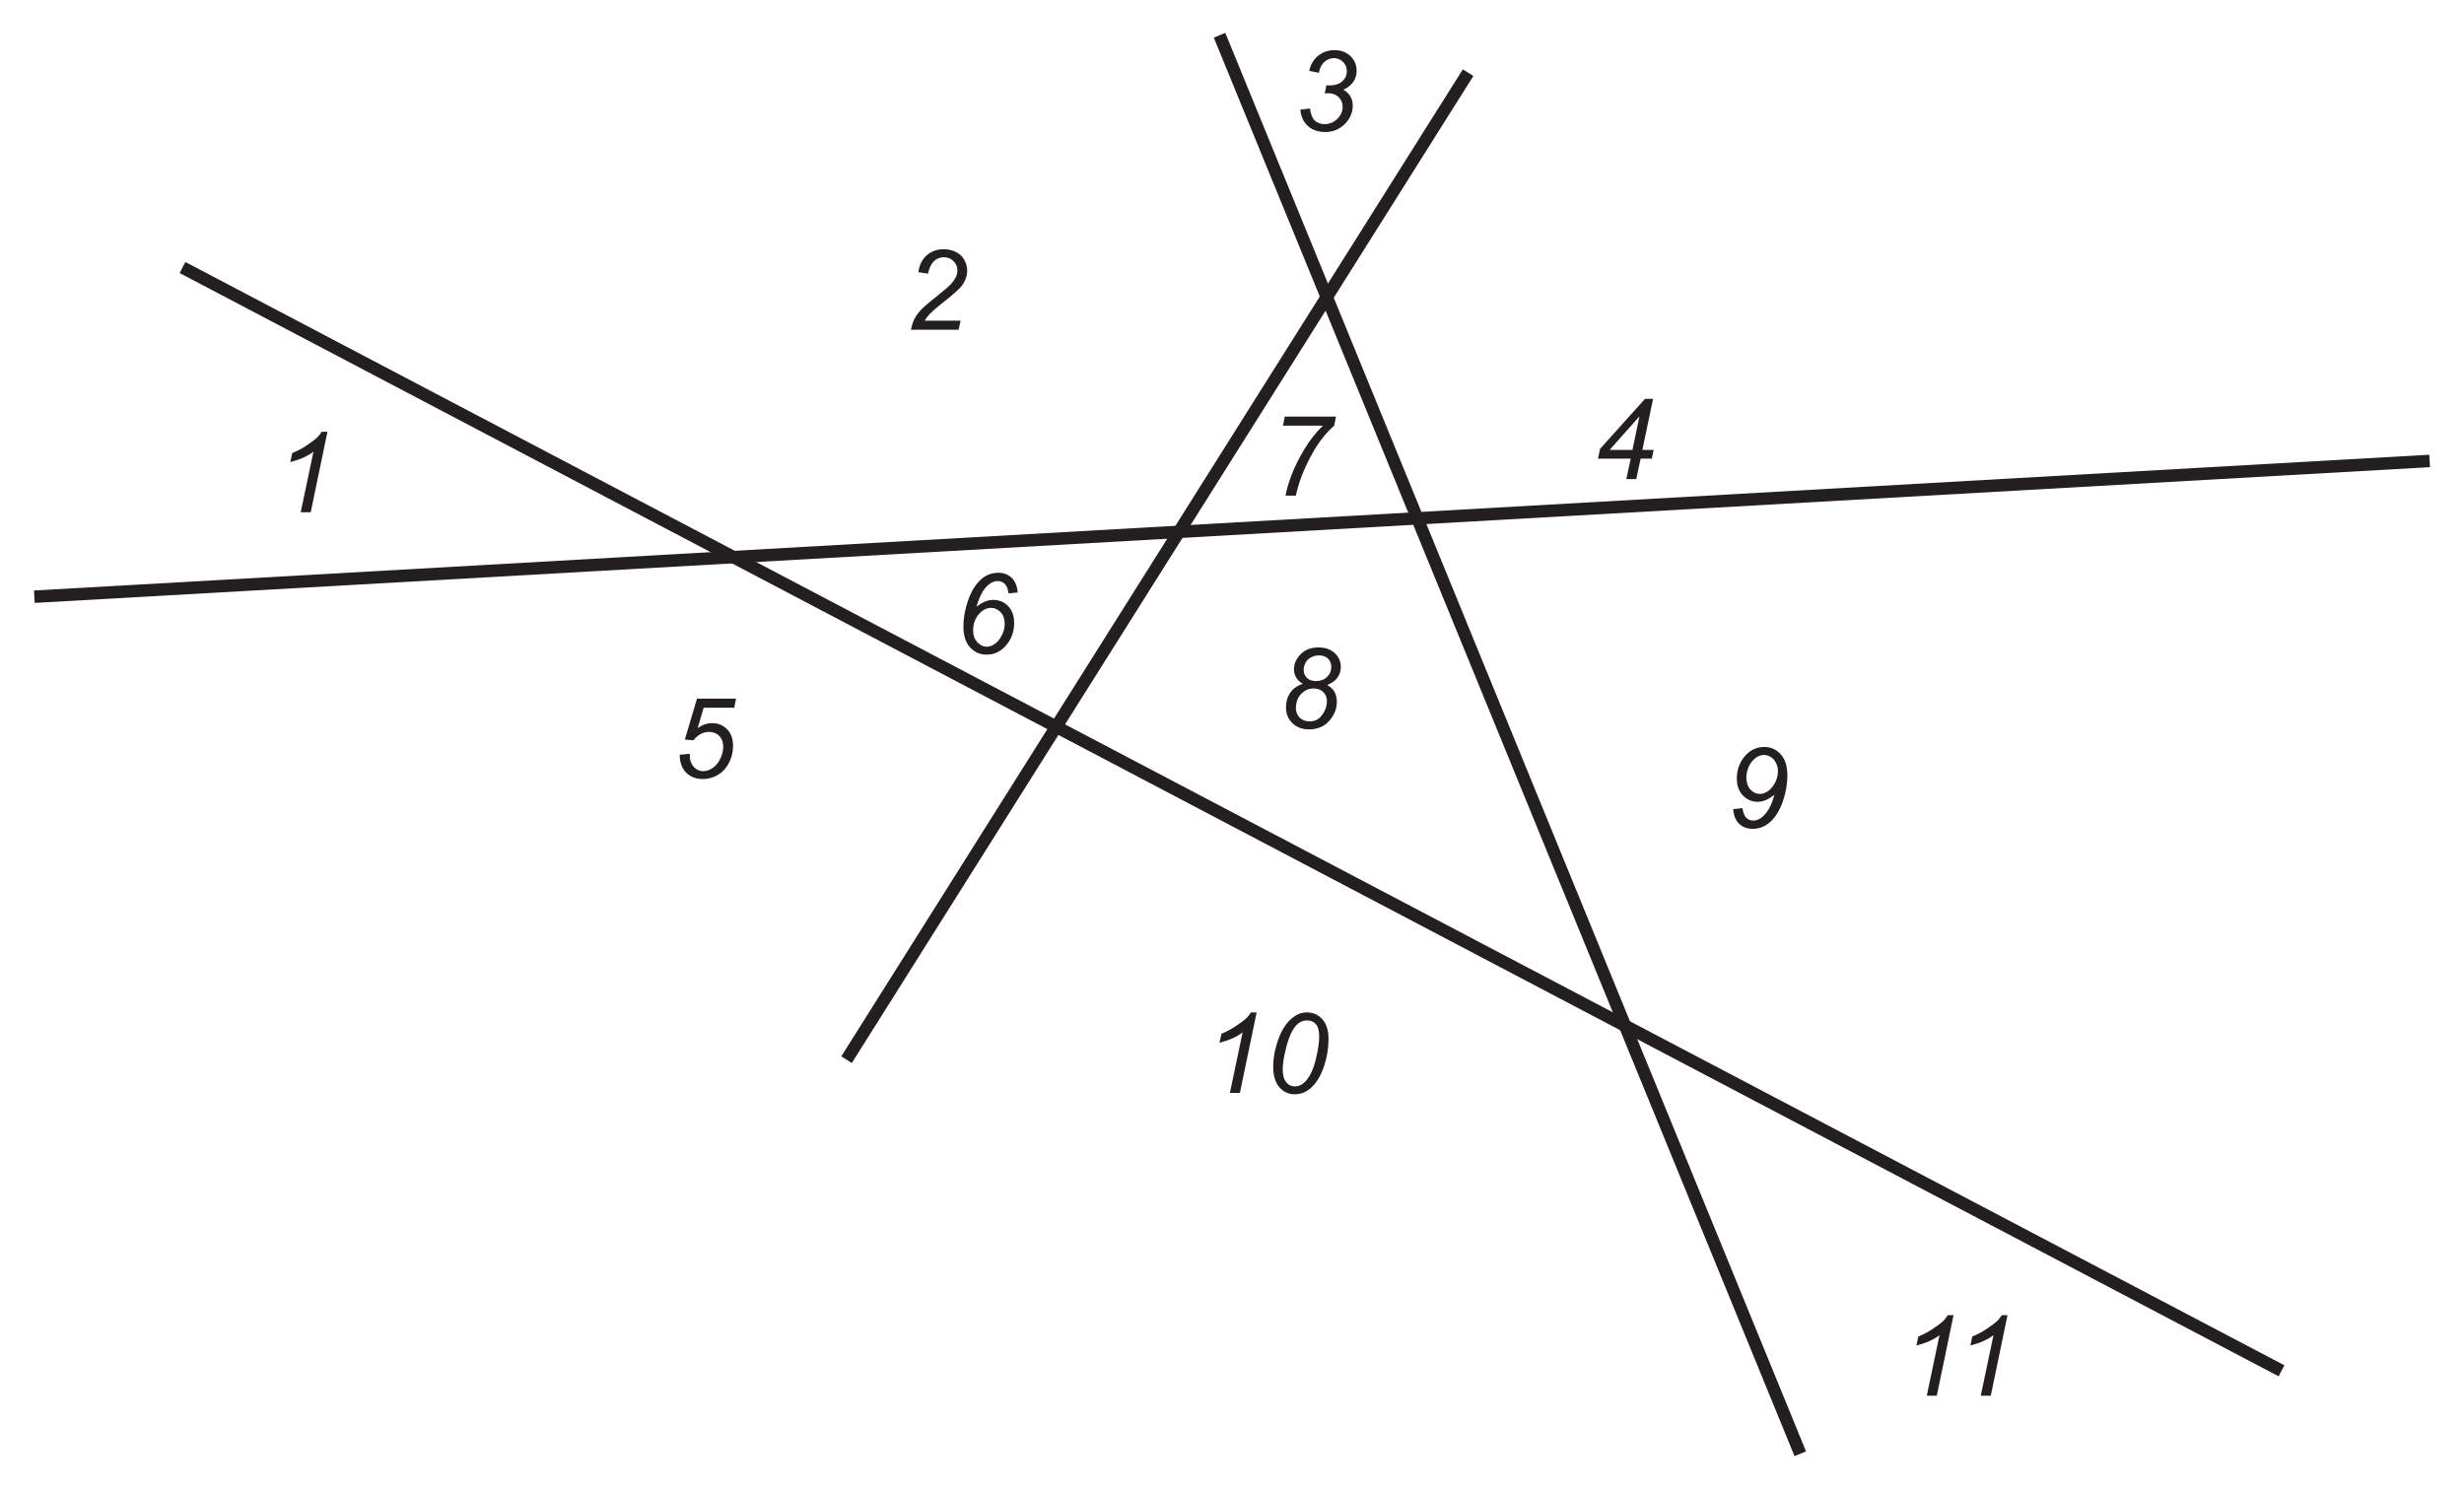
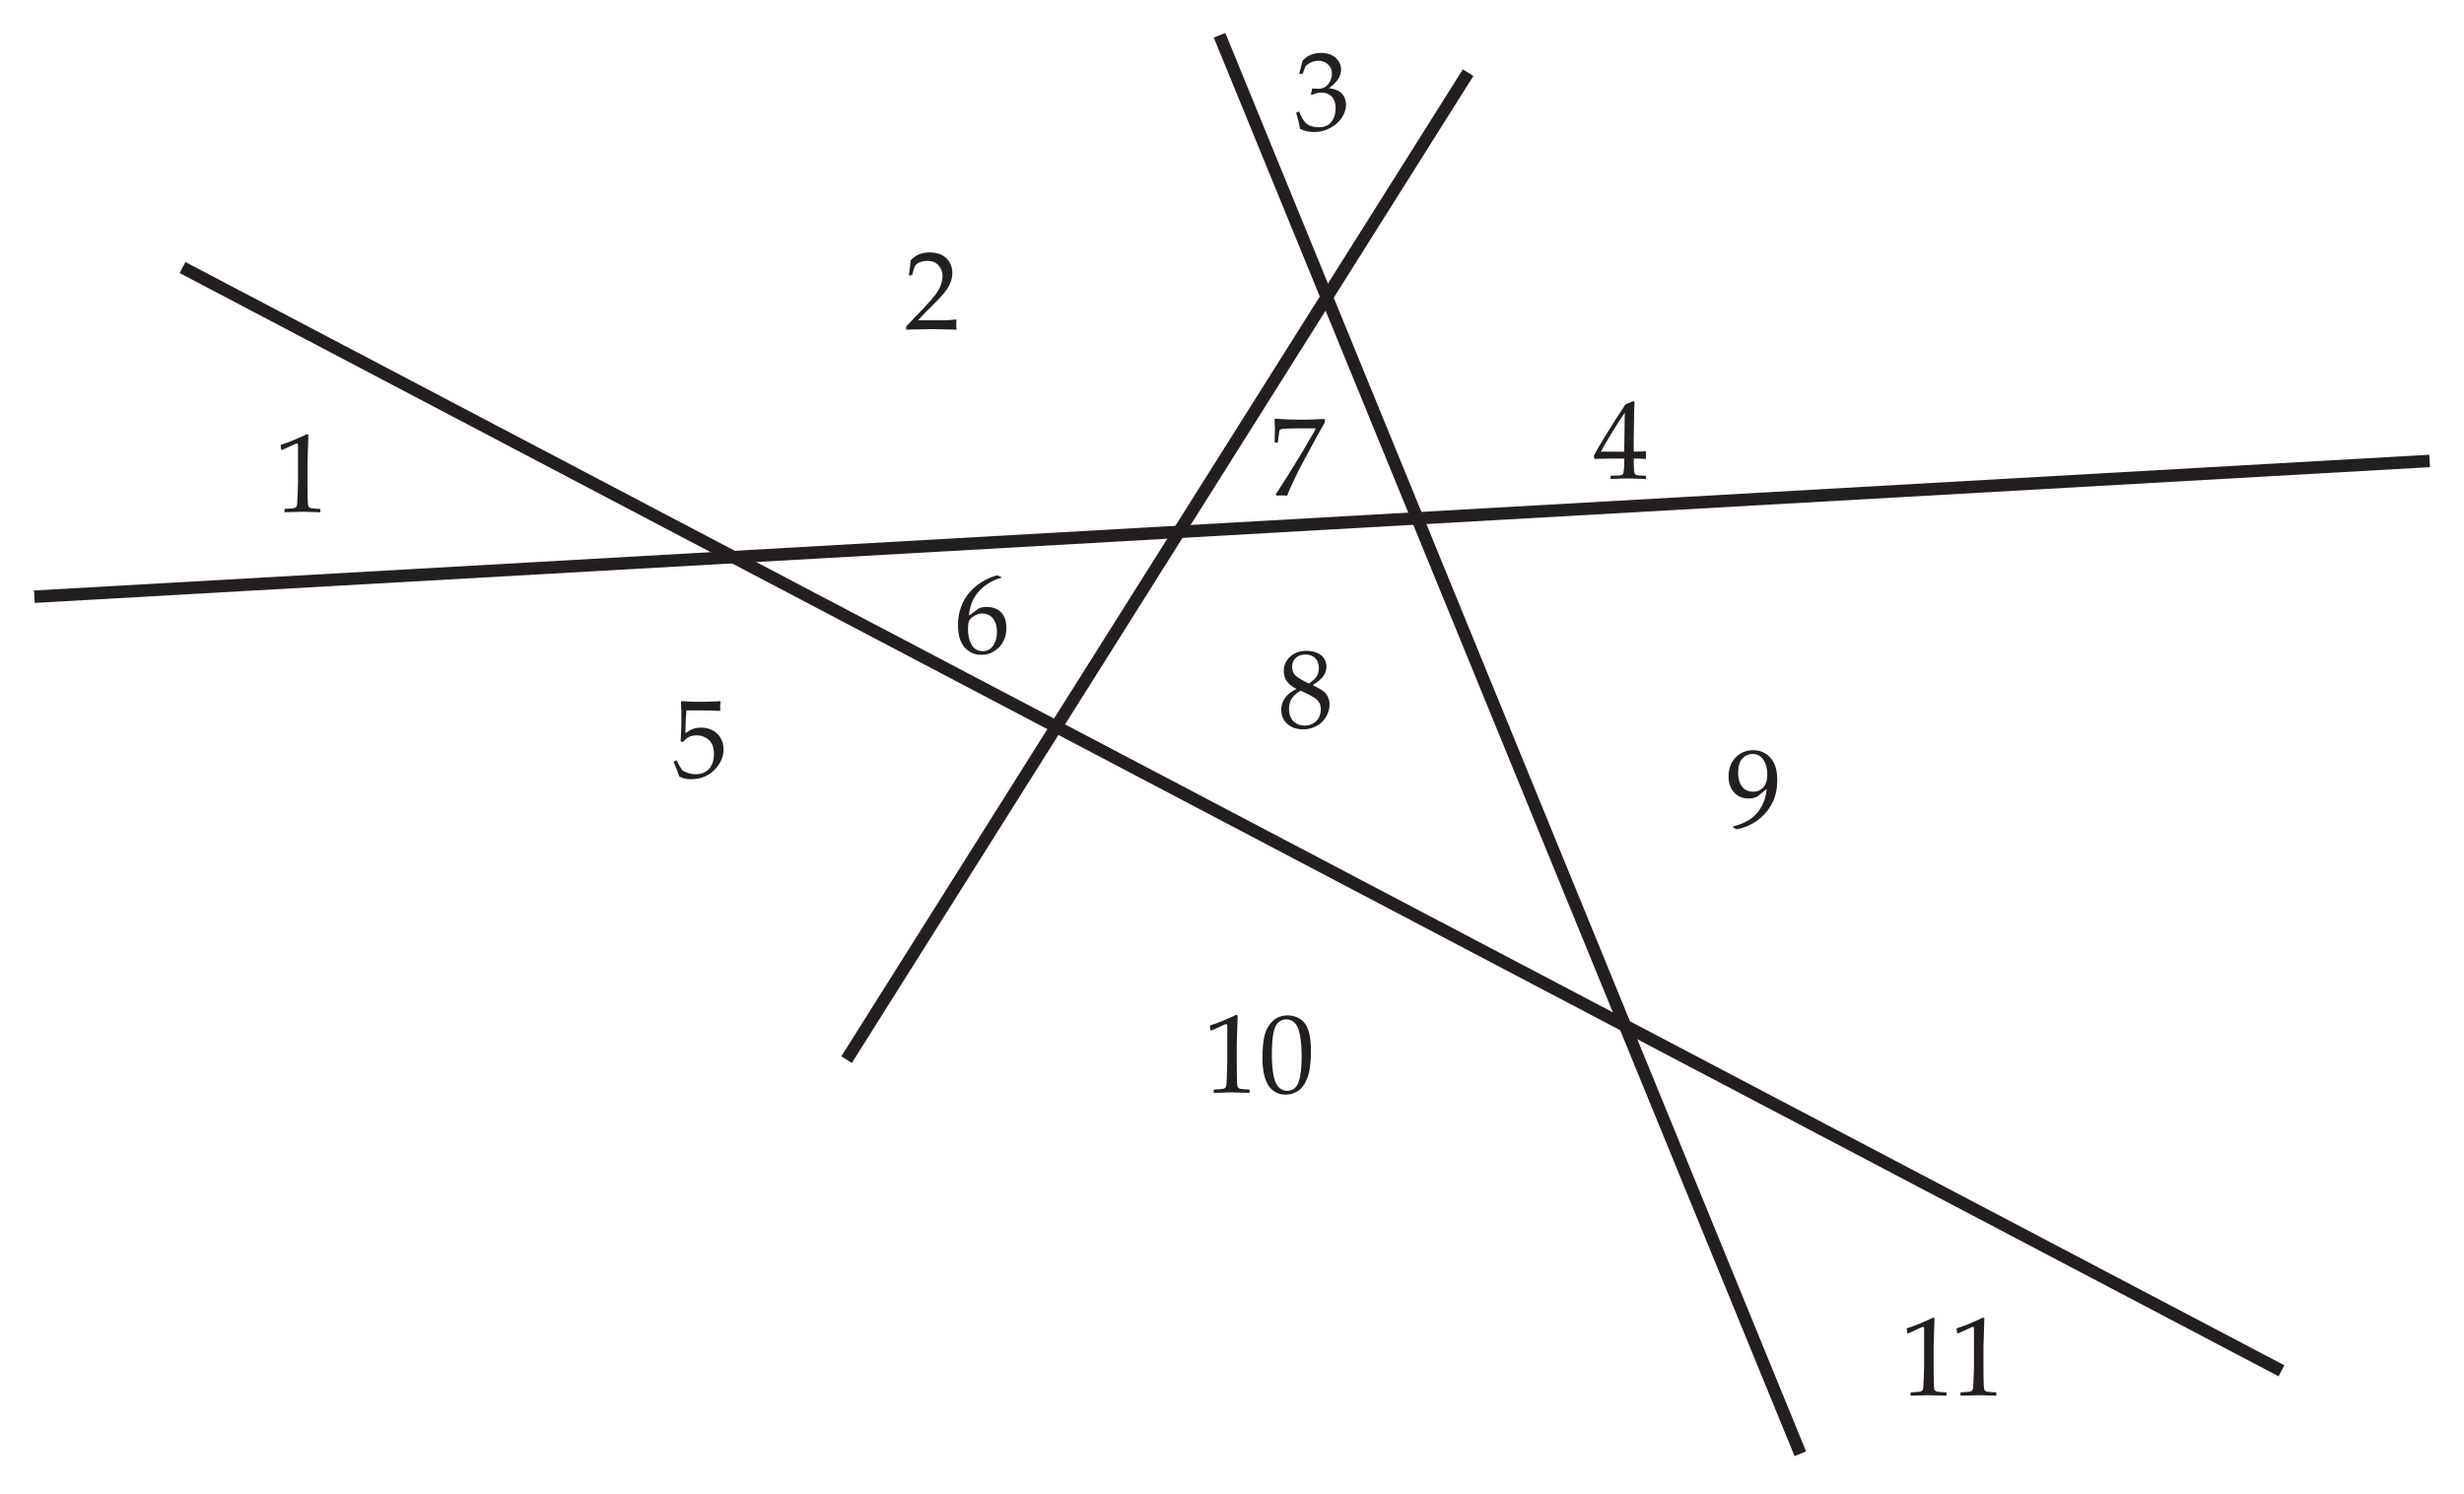
<svg xmlns="http://www.w3.org/2000/svg" xmlns:xlink="http://www.w3.org/1999/xlink" width="396pt" height="240pt" viewBox="0 0 396 240" version="1.1">
  <defs>
    <g>
      <symbol overflow="visible" id="glyph0-0">
        <path style="stroke:none;" d="M 2.25 0 L 2.25 -11.25 L 11.25 -11.25 L 11.25 0 Z M 2.531 -0.281 L 10.969 -0.281 L 10.969 -10.969 L 2.531 -10.969 Z M 2.531 -0.281 " />
      </symbol>
      <symbol overflow="visible" id="glyph0-1">
-         <path style="stroke:none;" d="M 4.328 0 L 6.375 -9.734 C 5.488 -9.035 4.25 -8.477 2.656 -8.062 L 2.969 -9.516 C 3.758 -9.828 4.535 -10.238 5.297 -10.75 C 6.066 -11.258 6.648 -11.703 7.047 -12.078 C 7.273 -12.316 7.492 -12.602 7.703 -12.938 L 8.625 -12.938 L 5.938 0 Z M 4.328 0 " />
+         <path style="stroke:none;" d="M 1.344 -10.016 L 1.188 -10.062 L 1.094 -10.781 L 1.188 -10.859 C 1.812 -11.047 2.492 -11.297 3.234 -11.609 C 4.328 -12.078 5.023 -12.391 5.328 -12.547 L 5.562 -12.453 C 5.469 -9.766 5.422 -8.223 5.422 -7.828 L 5.422 -4.578 C 5.422 -3.273 5.438 -2.289 5.469 -1.625 C 5.488 -1.227 5.535 -0.977 5.609 -0.875 C 5.691 -0.77 5.812 -0.695 5.969 -0.656 C 6.125 -0.613 6.629 -0.57 7.484 -0.531 L 7.484 0 C 6.004 -0.051 5.078 -0.078 4.703 -0.078 C 4.422 -0.078 3.426 -0.051 1.719 0 L 1.719 -0.531 C 2.613 -0.582 3.129 -0.625 3.266 -0.656 C 3.398 -0.695 3.5 -0.75 3.562 -0.812 C 3.633 -0.875 3.688 -0.961 3.719 -1.078 C 3.758 -1.266 3.797 -1.789 3.828 -2.656 C 3.867 -3.52 3.891 -4.172 3.891 -4.609 L 3.891 -8.078 C 3.891 -9.492 3.891 -10.379 3.891 -10.734 C 3.891 -10.891 3.867 -10.988 3.828 -11.031 C 3.797 -11.051 3.766 -11.062 3.734 -11.062 C 3.672 -11.062 3.535 -11.016 3.328 -10.922 C 2.328 -10.473 1.664 -10.172 1.344 -10.016 Z M 1.344 -10.016 " />
      </symbol>
      <symbol overflow="visible" id="glyph0-2">
-         <path style="stroke:none;" d="M 1.062 0 C 1.219 -0.77 1.441 -1.41 1.734 -1.922 C 2.023 -2.441 2.41 -2.938 2.891 -3.406 C 3.367 -3.875 4.297 -4.656 5.672 -5.75 C 6.504 -6.406 7.07 -6.895 7.375 -7.219 C 7.812 -7.676 8.129 -8.125 8.328 -8.562 C 8.461 -8.863 8.531 -9.188 8.531 -9.531 C 8.531 -10.125 8.32 -10.625 7.906 -11.031 C 7.488 -11.445 6.973 -11.656 6.359 -11.656 C 5.754 -11.656 5.227 -11.445 4.781 -11.031 C 4.332 -10.613 4.008 -9.941 3.812 -9.016 L 2.266 -9.25 C 2.41 -10.383 2.848 -11.281 3.578 -11.938 C 4.316 -12.602 5.238 -12.938 6.344 -12.938 C 7.07 -12.938 7.734 -12.785 8.328 -12.484 C 8.922 -12.18 9.363 -11.754 9.656 -11.203 C 9.957 -10.648 10.109 -10.082 10.109 -9.5 C 10.109 -8.633 9.805 -7.805 9.203 -7.016 C 8.828 -6.523 7.723 -5.555 5.891 -4.109 C 5.109 -3.492 4.523 -2.984 4.141 -2.578 C 3.754 -2.18 3.469 -1.805 3.281 -1.453 L 9.047 -1.453 L 8.734 0 Z M 1.062 0 " />
+         <path style="stroke:none;" d="M 0.297 0 L 0.297 -0.5 C 0.484 -0.719 0.812 -1.07 1.281 -1.562 L 3.25 -3.609 C 3.395 -3.766 3.766 -4.176 4.359 -4.844 C 4.805 -5.352 5.156 -5.816 5.406 -6.234 C 5.656 -6.648 5.836 -7.055 5.953 -7.453 C 6.078 -7.848 6.141 -8.227 6.141 -8.594 C 6.141 -9.195 5.969 -9.723 5.625 -10.172 C 5.188 -10.766 4.547 -11.062 3.703 -11.062 C 3.234 -11.062 2.82 -10.984 2.469 -10.828 C 2.125 -10.672 1.891 -10.5 1.766 -10.312 C 1.648 -10.133 1.473 -9.609 1.234 -8.734 L 0.719 -8.734 C 0.852 -9.523 0.953 -10.332 1.016 -11.156 C 1.379 -11.508 1.688 -11.758 1.938 -11.906 C 2.188 -12.062 2.492 -12.188 2.859 -12.281 C 3.223 -12.375 3.617 -12.422 4.047 -12.422 C 4.805 -12.422 5.453 -12.289 5.984 -12.031 C 6.516 -11.77 6.938 -11.379 7.25 -10.859 C 7.562 -10.348 7.719 -9.766 7.719 -9.109 C 7.719 -8.41 7.535 -7.719 7.172 -7.031 C 6.816 -6.352 6.07 -5.445 4.938 -4.312 L 3.438 -2.828 C 2.895 -2.273 2.484 -1.836 2.203 -1.516 L 6.062 -1.516 C 6.832 -1.516 7.586 -1.555 8.328 -1.641 L 8.391 -1.562 C 8.359 -1.344 8.344 -1.082 8.344 -0.781 C 8.344 -0.508 8.359 -0.281 8.391 -0.094 L 8.328 0 C 7.91 -0.02 7.438 -0.035 6.906 -0.047 C 5.707 -0.078 4.91 -0.094 4.516 -0.094 C 4.004 -0.094 3.145 -0.078 1.938 -0.047 C 1.27 -0.035 0.723 -0.02 0.297 0 Z M 0.297 0 " />
      </symbol>
      <symbol overflow="visible" id="glyph0-3">
-         <path style="stroke:none;" d="M 0.984 -3.375 L 2.531 -3.562 C 2.645 -2.664 2.898 -2.02 3.297 -1.625 C 3.703 -1.238 4.234 -1.047 4.891 -1.047 C 5.672 -1.047 6.348 -1.328 6.922 -1.891 C 7.492 -2.453 7.781 -3.098 7.781 -3.828 C 7.781 -4.453 7.566 -4.973 7.141 -5.391 C 6.711 -5.805 6.141 -6.016 5.422 -6.016 C 5.336 -6.016 5.164 -6.004 4.906 -5.984 L 5.172 -7.297 C 5.328 -7.273 5.473 -7.266 5.609 -7.266 C 6.523 -7.266 7.227 -7.484 7.719 -7.922 C 8.207 -8.367 8.453 -8.914 8.453 -9.562 C 8.453 -10.156 8.25 -10.648 7.844 -11.047 C 7.445 -11.453 6.957 -11.656 6.375 -11.656 C 5.801 -11.656 5.285 -11.445 4.828 -11.031 C 4.379 -10.625 4.094 -10.047 3.969 -9.297 L 2.406 -9.609 C 2.656 -10.672 3.145 -11.488 3.875 -12.062 C 4.613 -12.645 5.484 -12.938 6.484 -12.938 C 7.535 -12.938 8.391 -12.613 9.047 -11.969 C 9.703 -11.332 10.031 -10.551 10.031 -9.625 C 10.031 -8.945 9.852 -8.352 9.5 -7.844 C 9.145 -7.332 8.613 -6.91 7.906 -6.578 C 8.406 -6.285 8.781 -5.926 9.031 -5.5 C 9.281 -5.082 9.406 -4.598 9.406 -4.047 C 9.406 -2.898 8.973 -1.898 8.109 -1.047 C 7.242 -0.203 6.211 0.219 5.016 0.219 C 3.848 0.219 2.906 -0.102 2.188 -0.75 C 1.469 -1.406 1.066 -2.281 0.984 -3.375 Z M 0.984 -3.375 " />
+         <path style="stroke:none;" d="M 0.922 -0.266 C 0.836 -0.766 0.758 -1.148 0.688 -1.422 C 0.656 -1.586 0.523 -2.07 0.297 -2.875 L 0.781 -3.062 C 1.156 -2.07 1.578 -1.398 2.047 -1.047 C 2.523 -0.703 3.148 -0.531 3.922 -0.531 C 4.484 -0.531 4.957 -0.641 5.344 -0.859 C 5.727 -1.086 6.039 -1.441 6.281 -1.922 C 6.52 -2.41 6.641 -2.961 6.641 -3.578 C 6.641 -4.391 6.43 -5.016 6.016 -5.453 C 5.598 -5.891 5.035 -6.109 4.328 -6.109 C 4.098 -6.109 3.879 -6.082 3.672 -6.031 C 3.473 -5.988 3.176 -5.883 2.781 -5.719 L 2.672 -5.812 L 2.859 -6.766 C 3.328 -6.734 3.645 -6.719 3.812 -6.719 C 4.52 -6.719 5.066 -6.969 5.453 -7.469 C 5.848 -7.977 6.047 -8.547 6.047 -9.172 C 6.047 -9.742 5.836 -10.227 5.422 -10.625 C 5.016 -11.02 4.492 -11.219 3.859 -11.219 C 3.473 -11.219 3.102 -11.141 2.75 -10.984 C 2.406 -10.836 2.098 -10.633 1.828 -10.375 C 1.723 -10.156 1.555 -9.738 1.328 -9.125 L 0.781 -9.125 L 1.328 -11.234 C 1.723 -11.641 2.094 -11.926 2.438 -12.094 C 3 -12.352 3.617 -12.484 4.297 -12.484 C 5.285 -12.484 6.066 -12.223 6.641 -11.703 C 7.223 -11.18 7.516 -10.547 7.516 -9.797 C 7.516 -9.297 7.363 -8.801 7.062 -8.312 C 6.77 -7.82 6.266 -7.32 5.547 -6.812 C 6.211 -6.727 6.734 -6.578 7.109 -6.359 C 7.492 -6.141 7.789 -5.836 8 -5.453 C 8.207 -5.066 8.312 -4.633 8.312 -4.156 C 8.312 -3.457 8.086 -2.77 7.641 -2.094 C 7.203 -1.414 6.582 -0.859 5.781 -0.422 C 4.988 0.016 4.129 0.234 3.203 0.234 C 2.785 0.234 2.406 0.195 2.062 0.125 C 1.727 0.051 1.348 -0.078 0.922 -0.266 Z M 0.922 -0.266 " />
      </symbol>
      <symbol overflow="visible" id="glyph0-4">
-         <path style="stroke:none;" d="M 5.375 0 L 6.078 -3.281 L 0.812 -3.281 L 1.156 -4.859 L 8.375 -12.891 L 9.672 -12.891 L 7.953 -4.688 L 9.766 -4.688 L 9.469 -3.281 L 7.672 -3.281 L 6.969 0 Z M 6.359 -4.688 L 7.484 -10.078 L 2.688 -4.688 Z M 6.359 -4.688 " />
+         <path style="stroke:none;" d="M 2.828 0 L 2.828 -0.516 C 3.734 -0.535 4.266 -0.562 4.422 -0.594 C 4.586 -0.625 4.703 -0.676 4.766 -0.75 C 4.848 -0.844 4.906 -1.02 4.938 -1.281 C 4.988 -1.719 5.016 -2.164 5.016 -2.625 L 5.016 -3.281 L 3.094 -3.281 C 2.031 -3.281 1.082 -3.258 0.25 -3.219 L 0.109 -3.703 C 0.555 -4.547 1.16 -5.586 1.922 -6.828 C 3.016 -8.617 4.113 -10.344 5.219 -12 C 5.281 -12.031 5.438 -12.098 5.688 -12.203 C 6.133 -12.379 6.391 -12.477 6.453 -12.5 L 6.672 -12.391 C 6.629 -11.691 6.602 -10.828 6.594 -9.797 C 6.562 -7.617 6.547 -6.426 6.547 -6.219 L 6.547 -4.391 C 7.348 -4.398 8.004 -4.422 8.516 -4.453 C 8.492 -4.16 8.484 -3.969 8.484 -3.875 L 8.516 -3.219 C 7.91 -3.258 7.406 -3.281 7 -3.281 L 6.547 -3.281 L 6.547 -2.688 C 6.547 -1.707 6.594 -1.109 6.688 -0.891 C 6.719 -0.797 6.785 -0.723 6.891 -0.672 C 7.109 -0.578 7.648 -0.523 8.516 -0.516 L 8.516 0 C 7.242 -0.051 6.27 -0.078 5.594 -0.078 C 4.852 -0.078 3.93 -0.051 2.828 0 Z M 1.266 -4.391 L 5.016 -4.391 L 5.094 -10.641 C 4.457 -9.723 3.734 -8.598 2.922 -7.266 C 2.117 -5.941 1.566 -4.984 1.266 -4.391 Z M 1.266 -4.391 " />
      </symbol>
      <symbol overflow="visible" id="glyph0-5">
-         <path style="stroke:none;" d="M 3.625 -7.469 C 4.07 -7.844 4.516 -8.117 4.953 -8.297 C 5.391 -8.484 5.828 -8.578 6.266 -8.578 C 7.242 -8.578 8.051 -8.242 8.688 -7.578 C 9.332 -6.91 9.656 -6.008 9.656 -4.875 C 9.656 -3.414 9.18 -2.164 8.234 -1.125 C 7.41 -0.227 6.41 0.219 5.234 0.219 C 4.172 0.219 3.281 -0.172 2.562 -0.953 C 1.852 -1.734 1.5 -2.848 1.5 -4.297 C 1.5 -5.586 1.727 -6.926 2.188 -8.312 C 2.539 -9.375 2.973 -10.25 3.484 -10.938 C 4.004 -11.625 4.555 -12.129 5.141 -12.453 C 5.723 -12.773 6.383 -12.938 7.125 -12.938 C 8 -12.938 8.711 -12.66 9.266 -12.109 C 9.828 -11.566 10.145 -10.785 10.219 -9.766 L 8.75 -9.625 C 8.664 -10.32 8.469 -10.828 8.156 -11.141 C 7.844 -11.453 7.457 -11.609 7 -11.609 C 6.531 -11.609 6.055 -11.422 5.578 -11.047 C 5.098 -10.68 4.68 -10.133 4.328 -9.406 C 3.984 -8.688 3.75 -8.039 3.625 -7.469 Z M 3.062 -3.625 C 3.062 -2.895 3.285 -2.281 3.734 -1.781 C 4.191 -1.289 4.707 -1.047 5.281 -1.047 C 5.676 -1.047 6.094 -1.195 6.531 -1.5 C 6.977 -1.801 7.359 -2.258 7.672 -2.875 C 7.984 -3.488 8.141 -4.102 8.141 -4.719 C 8.141 -5.5 7.922 -6.125 7.484 -6.594 C 7.055 -7.062 6.539 -7.297 5.938 -7.297 C 5.227 -7.297 4.57 -6.953 3.969 -6.266 C 3.363 -5.578 3.062 -4.695 3.062 -3.625 Z M 3.062 -3.625 " />
+         <path style="stroke:none;" d="M 7.594 -12.219 L 7.594 -12.125 C 6.945 -11.977 6.266 -11.688 5.547 -11.25 C 4.836 -10.812 4.258 -10.316 3.812 -9.766 C 3.363 -9.211 3.031 -8.645 2.812 -8.062 C 2.594 -7.477 2.445 -6.812 2.375 -6.062 C 2.719 -6.301 2.973 -6.477 3.141 -6.594 C 3.555 -6.926 3.82 -7.125 3.938 -7.188 C 4.062 -7.25 4.227 -7.305 4.438 -7.359 C 4.645 -7.41 4.895 -7.438 5.188 -7.438 C 6.207 -7.438 6.992 -7.145 7.547 -6.562 C 8.109 -5.988 8.391 -5.148 8.391 -4.047 C 8.391 -3.297 8.254 -2.641 7.984 -2.078 C 7.703 -1.516 7.395 -1.086 7.062 -0.797 C 6.727 -0.504 6.348 -0.254 5.922 -0.047 C 5.492 0.148 4.961 0.25 4.328 0.25 C 3.254 0.25 2.363 -0.156 1.656 -0.969 C 0.957 -1.781 0.609 -2.961 0.609 -4.516 C 0.609 -5.578 0.773 -6.555 1.109 -7.453 C 1.441 -8.359 1.895 -9.133 2.469 -9.781 C 3.039 -10.438 3.723 -11.008 4.516 -11.5 C 5.316 -11.988 6.129 -12.332 6.953 -12.531 Z M 2.219 -3.844 C 2.219 -3.375 2.27 -2.914 2.375 -2.469 C 2.438 -2.195 2.523 -1.93 2.641 -1.672 C 2.754 -1.41 2.898 -1.176 3.078 -0.969 C 3.266 -0.77 3.484 -0.613 3.734 -0.5 C 3.992 -0.383 4.273 -0.328 4.578 -0.328 C 4.984 -0.328 5.359 -0.438 5.703 -0.656 C 6.055 -0.883 6.336 -1.242 6.547 -1.734 C 6.766 -2.234 6.875 -2.801 6.875 -3.438 C 6.875 -4.051 6.77 -4.586 6.562 -5.047 C 6.352 -5.504 6.066 -5.844 5.703 -6.062 C 5.336 -6.281 4.945 -6.391 4.531 -6.391 C 4.02 -6.391 3.52 -6.219 3.031 -5.875 C 2.676 -5.625 2.453 -5.363 2.359 -5.094 C 2.266 -4.82 2.219 -4.406 2.219 -3.844 Z M 2.219 -3.844 " />
      </symbol>
      <symbol overflow="visible" id="glyph0-6">
-         <path style="stroke:none;" d="M 2.609 0 C 2.754 -0.863 3.051 -1.906 3.5 -3.125 C 4.051 -4.594 4.77 -6.051 5.656 -7.5 C 6.539 -8.957 7.523 -10.207 8.609 -11.25 L 2.188 -11.25 L 2.484 -12.703 L 10.719 -12.703 L 10.422 -11.25 C 9.023 -10.02 7.805 -8.441 6.766 -6.516 C 5.547 -4.285 4.711 -2.113 4.266 0 Z M 2.609 0 " />
+         <path style="stroke:none;" d="M 1.188 0 L 1 -0.188 C 1.207 -0.488 1.789 -1.395 2.75 -2.906 C 3.051 -3.395 3.82 -4.645 5.062 -6.656 C 5.562 -7.477 6.242 -8.641 7.109 -10.141 C 7.18 -10.273 7.285 -10.469 7.422 -10.719 L 7.328 -10.812 L 4.609 -10.812 C 4.055 -10.812 3.488 -10.801 2.906 -10.781 C 2.32 -10.758 1.969 -10.723 1.844 -10.672 C 1.758 -10.641 1.703 -10.602 1.672 -10.562 L 1.594 -10.453 L 1.344 -8.531 L 0.828 -8.531 L 0.875 -10.844 C 0.875 -11.227 0.859 -11.707 0.828 -12.281 L 1 -12.375 C 1.469 -12.332 2.109 -12.297 2.922 -12.266 C 3.984 -12.223 4.676 -12.203 5 -12.203 C 5.727 -12.203 7.031 -12.242 8.906 -12.328 L 8.906 -11.797 L 7.641 -9.547 C 7.379 -9.066 6.734 -7.875 5.703 -5.969 C 4.973 -4.633 4.344 -3.391 3.812 -2.234 C 3.395 -1.367 3.07 -0.625 2.844 0 C 2.508 -0.031 2.227 -0.047 2 -0.047 C 1.75 -0.047 1.477 -0.031 1.188 0 Z M 1.188 0 " />
      </symbol>
      <symbol overflow="visible" id="glyph0-7">
-         <path style="stroke:none;" d="M 4.062 -7.078 C 3.582 -7.348 3.223 -7.688 2.984 -8.094 C 2.742 -8.508 2.625 -8.957 2.625 -9.438 C 2.625 -10.207 2.906 -10.926 3.469 -11.594 C 4.219 -12.488 5.234 -12.938 6.516 -12.938 C 7.641 -12.938 8.523 -12.633 9.172 -12.031 C 9.828 -11.426 10.156 -10.68 10.156 -9.797 C 10.156 -9.172 9.977 -8.602 9.625 -8.094 C 9.281 -7.594 8.734 -7.195 7.984 -6.906 C 8.492 -6.582 8.863 -6.238 9.094 -5.875 C 9.375 -5.395 9.516 -4.836 9.516 -4.203 C 9.516 -3.055 9.102 -2.031 8.281 -1.125 C 7.469 -0.219 6.383 0.234 5.031 0.234 C 3.945 0.234 3.062 -0.098 2.375 -0.766 C 1.688 -1.441 1.344 -2.281 1.344 -3.281 C 1.344 -4.219 1.582 -5.023 2.062 -5.703 C 2.551 -6.379 3.219 -6.836 4.062 -7.078 Z M 4.188 -9.359 C 4.188 -8.805 4.363 -8.363 4.719 -8.031 C 5.07 -7.695 5.555 -7.531 6.172 -7.531 C 6.898 -7.531 7.488 -7.75 7.938 -8.188 C 8.395 -8.625 8.625 -9.164 8.625 -9.812 C 8.625 -10.363 8.445 -10.805 8.094 -11.141 C 7.738 -11.484 7.254 -11.656 6.641 -11.656 C 6.172 -11.656 5.738 -11.547 5.344 -11.328 C 4.945 -11.117 4.656 -10.828 4.469 -10.453 C 4.281 -10.078 4.188 -9.711 4.188 -9.359 Z M 2.938 -3.141 C 2.938 -2.785 3.023 -2.441 3.203 -2.109 C 3.379 -1.785 3.641 -1.523 3.984 -1.328 C 4.336 -1.141 4.738 -1.047 5.188 -1.047 C 6.051 -1.047 6.75 -1.453 7.281 -2.266 C 7.707 -2.891 7.922 -3.57 7.922 -4.312 C 7.922 -4.906 7.723 -5.391 7.328 -5.766 C 6.941 -6.148 6.43 -6.344 5.797 -6.344 C 5.004 -6.344 4.328 -6.047 3.766 -5.453 C 3.211 -4.867 2.938 -4.098 2.938 -3.141 Z M 2.938 -3.141 " />
+         <path style="stroke:none;" d="M 2.953 -6.297 C 2.234 -6.68 1.723 -7.102 1.422 -7.562 C 1.117 -8.02 0.969 -8.547 0.969 -9.141 C 0.969 -10.047 1.301 -10.812 1.969 -11.438 C 2.645 -12.07 3.535 -12.391 4.641 -12.391 C 5.273 -12.391 5.836 -12.281 6.328 -12.062 C 6.828 -11.852 7.203 -11.547 7.453 -11.141 C 7.703 -10.742 7.828 -10.312 7.828 -9.844 C 7.828 -9.488 7.75 -9.133 7.594 -8.781 C 7.438 -8.438 7.188 -8.102 6.844 -7.781 C 6.582 -7.531 6.191 -7.242 5.672 -6.922 L 5.672 -6.844 C 6.41 -6.488 6.914 -6.211 7.188 -6.016 C 7.551 -5.754 7.832 -5.43 8.031 -5.047 C 8.227 -4.672 8.328 -4.234 8.328 -3.734 C 8.328 -3.078 8.141 -2.426 7.766 -1.781 C 7.398 -1.145 6.879 -0.648 6.203 -0.297 C 5.535 0.055 4.82 0.234 4.062 0.234 C 3.395 0.234 2.785 0.098 2.234 -0.172 C 1.691 -0.441 1.273 -0.816 0.984 -1.297 C 0.703 -1.785 0.562 -2.328 0.562 -2.922 C 0.562 -3.629 0.77 -4.27 1.188 -4.844 C 1.613 -5.414 2.203 -5.875 2.953 -6.219 Z M 5 -7.141 C 5.594 -7.523 6.008 -7.906 6.25 -8.281 C 6.488 -8.656 6.609 -9.098 6.609 -9.609 C 6.609 -10.023 6.52 -10.406 6.344 -10.75 C 6.176 -11.094 5.926 -11.352 5.594 -11.531 C 5.258 -11.707 4.883 -11.797 4.469 -11.797 C 3.812 -11.797 3.285 -11.613 2.891 -11.25 C 2.504 -10.883 2.312 -10.406 2.312 -9.812 C 2.312 -9.227 2.484 -8.77 2.828 -8.438 C 3.172 -8.113 3.895 -7.68 5 -7.141 Z M 3.672 -5.984 C 2.992 -5.578 2.516 -5.145 2.234 -4.688 C 1.953 -4.238 1.812 -3.695 1.812 -3.062 C 1.812 -2.52 1.914 -2.039 2.125 -1.625 C 2.332 -1.219 2.633 -0.906 3.031 -0.688 C 3.438 -0.477 3.867 -0.375 4.328 -0.375 C 4.805 -0.375 5.25 -0.484 5.656 -0.703 C 6.07 -0.922 6.383 -1.234 6.594 -1.641 C 6.812 -2.055 6.922 -2.516 6.922 -3.016 C 6.922 -3.453 6.828 -3.816 6.641 -4.109 C 6.461 -4.41 6.148 -4.695 5.703 -4.969 C 5.266 -5.238 4.586 -5.578 3.672 -5.984 Z M 3.672 -5.984 " />
      </symbol>
      <symbol overflow="visible" id="glyph0-8">
-         <path style="stroke:none;" d="M 1.219 -2.953 L 2.703 -3.109 C 2.805 -2.379 3.008 -1.863 3.312 -1.562 C 3.625 -1.258 4 -1.109 4.438 -1.109 C 5.039 -1.109 5.602 -1.375 6.125 -1.906 C 6.895 -2.676 7.461 -3.785 7.828 -5.234 C 7.285 -4.828 6.805 -4.539 6.391 -4.375 C 5.984 -4.207 5.566 -4.125 5.141 -4.125 C 4.348 -4.125 3.645 -4.383 3.031 -4.906 C 2.207 -5.594 1.797 -6.578 1.797 -7.859 C 1.797 -9.316 2.27 -10.566 3.219 -11.609 C 4.031 -12.492 5.031 -12.938 6.219 -12.938 C 7.281 -12.938 8.16 -12.539 8.859 -11.75 C 9.566 -10.969 9.922 -9.852 9.922 -8.406 C 9.922 -7.008 9.688 -5.629 9.219 -4.266 C 8.664 -2.66 7.914 -1.477 6.969 -0.719 C 6.188 -0.094 5.312 0.219 4.344 0.219 C 3.457 0.219 2.727 -0.055 2.156 -0.609 C 1.594 -1.16 1.281 -1.941 1.219 -2.953 Z M 3.328 -8.047 C 3.328 -7.242 3.539 -6.598 3.969 -6.109 C 4.406 -5.629 4.922 -5.391 5.516 -5.391 C 5.953 -5.391 6.383 -5.539 6.812 -5.844 C 7.25 -6.145 7.625 -6.594 7.938 -7.188 C 8.25 -7.781 8.406 -8.391 8.406 -9.016 C 8.406 -9.504 8.301 -9.957 8.094 -10.375 C 7.883 -10.801 7.602 -11.117 7.25 -11.328 C 6.895 -11.547 6.535 -11.656 6.172 -11.656 C 5.828 -11.656 5.484 -11.562 5.141 -11.375 C 4.797 -11.188 4.477 -10.91 4.188 -10.547 C 3.906 -10.191 3.691 -9.773 3.547 -9.297 C 3.398 -8.828 3.328 -8.41 3.328 -8.047 Z M 3.328 -8.047 " />
+         <path style="stroke:none;" d="M 1.172 0 L 1.172 -0.172 C 2.223 -0.422 3.148 -0.816 3.953 -1.359 C 4.766 -1.91 5.406 -2.656 5.875 -3.594 C 6.25 -4.332 6.484 -5.191 6.578 -6.172 C 6.316 -5.992 6.008 -5.75 5.656 -5.438 C 5.438 -5.238 5.273 -5.109 5.172 -5.047 C 4.992 -4.93 4.801 -4.844 4.594 -4.781 C 4.312 -4.695 4.004 -4.656 3.672 -4.656 C 2.734 -4.656 1.961 -4.973 1.359 -5.609 C 0.754 -6.242 0.453 -7.109 0.453 -8.203 C 0.453 -9.461 0.828 -10.477 1.578 -11.25 C 2.336 -12.031 3.297 -12.422 4.453 -12.422 C 5.18 -12.422 5.832 -12.238 6.406 -11.875 C 6.988 -11.52 7.445 -10.992 7.781 -10.297 C 8.113 -9.609 8.281 -8.711 8.281 -7.609 C 8.281 -6.254 8.031 -5.066 7.531 -4.047 C 6.926 -2.805 6.035 -1.781 4.859 -0.969 C 3.859 -0.301 2.82 0.113 1.75 0.281 Z M 1.984 -8.781 C 1.984 -8.281 2.066 -7.781 2.234 -7.281 C 2.41 -6.789 2.688 -6.41 3.062 -6.141 C 3.438 -5.879 3.875 -5.75 4.375 -5.75 C 5.051 -5.75 5.602 -5.977 6.031 -6.438 C 6.457 -6.906 6.672 -7.602 6.672 -8.531 C 6.672 -9.457 6.469 -10.234 6.062 -10.859 C 5.664 -11.492 5.082 -11.812 4.312 -11.812 C 3.645 -11.812 3.086 -11.555 2.641 -11.047 C 2.203 -10.547 1.984 -9.789 1.984 -8.781 Z M 1.984 -8.781 " />
      </symbol>
      <symbol overflow="visible" id="glyph0-9">
-         <path style="stroke:none;" d="M 1.281 -4.234 C 1.281 -5.316 1.441 -6.422 1.766 -7.547 C 2.086 -8.672 2.445 -9.57 2.844 -10.25 C 3.25 -10.926 3.664 -11.453 4.094 -11.828 C 4.52 -12.211 4.938 -12.492 5.344 -12.672 C 5.758 -12.848 6.219 -12.938 6.719 -12.938 C 7.707 -12.938 8.531 -12.566 9.188 -11.828 C 9.844 -11.098 10.172 -10.047 10.172 -8.672 C 10.172 -7.242 9.945 -5.832 9.5 -4.438 C 8.957 -2.781 8.207 -1.539 7.25 -0.719 C 6.508 -0.094 5.664 0.219 4.719 0.219 C 3.75 0.219 2.93 -0.16 2.266 -0.922 C 1.609 -1.68 1.281 -2.785 1.281 -4.234 Z M 2.812 -3.828 C 2.812 -3.035 2.941 -2.414 3.203 -1.969 C 3.566 -1.352 4.098 -1.047 4.797 -1.047 C 5.41 -1.047 5.973 -1.32 6.484 -1.875 C 7.203 -2.664 7.742 -3.816 8.109 -5.328 C 8.484 -6.848 8.672 -8.086 8.672 -9.047 C 8.672 -9.973 8.492 -10.641 8.141 -11.047 C 7.785 -11.453 7.316 -11.656 6.734 -11.656 C 6.305 -11.656 5.91 -11.547 5.547 -11.328 C 5.18 -11.117 4.832 -10.75 4.5 -10.219 C 4.02 -9.477 3.609 -8.363 3.266 -6.875 C 2.961 -5.613 2.812 -4.598 2.812 -3.828 Z M 2.812 -3.828 " />
+         <path style="stroke:none;" d="M 0.547 -5.438 C 0.547 -7.113 0.664 -8.406 0.906 -9.312 C 1.145 -10.219 1.582 -10.969 2.219 -11.562 C 2.852 -12.156 3.656 -12.453 4.625 -12.453 C 5.113 -12.453 5.566 -12.363 5.984 -12.188 C 6.41 -12.02 6.754 -11.812 7.016 -11.562 C 7.285 -11.312 7.508 -11 7.688 -10.625 C 7.875 -10.25 8.008 -9.875 8.094 -9.5 C 8.258 -8.645 8.344 -7.711 8.344 -6.703 C 8.344 -5.391 8.242 -4.266 8.047 -3.328 C 7.922 -2.797 7.75 -2.305 7.531 -1.859 C 7.32 -1.422 7.066 -1.047 6.766 -0.734 C 6.461 -0.422 6.098 -0.176 5.672 0 C 5.254 0.188 4.785 0.281 4.266 0.281 C 3.629 0.281 3.082 0.145 2.625 -0.125 C 2.164 -0.395 1.801 -0.738 1.531 -1.156 C 1.156 -1.758 0.895 -2.445 0.75 -3.219 C 0.613 -4 0.547 -4.738 0.547 -5.438 Z M 2.062 -5.953 C 2.062 -5.109 2.113 -4.281 2.219 -3.469 C 2.332 -2.656 2.508 -2 2.75 -1.5 C 2.914 -1.156 3.156 -0.875 3.469 -0.656 C 3.789 -0.438 4.145 -0.328 4.531 -0.328 C 5.195 -0.328 5.711 -0.609 6.078 -1.172 C 6.586 -1.961 6.844 -3.547 6.844 -5.922 C 6.844 -6.941 6.785 -7.859 6.672 -8.672 C 6.566 -9.484 6.391 -10.148 6.141 -10.672 C 5.973 -11.004 5.742 -11.273 5.453 -11.484 C 5.16 -11.703 4.805 -11.812 4.391 -11.812 C 3.93 -11.812 3.52 -11.664 3.156 -11.375 C 2.801 -11.082 2.531 -10.551 2.344 -9.781 C 2.156 -9.008 2.062 -7.734 2.062 -5.953 Z M 2.062 -5.953 " />
      </symbol>
      <symbol overflow="visible" id="glyph0-10">
-         <path style="stroke:none;" d="M 1.25 -3.688 L 2.875 -3.844 C 2.863 -3.613 2.859 -3.473 2.859 -3.422 C 2.859 -3.035 2.957 -2.645 3.156 -2.25 C 3.352 -1.863 3.617 -1.566 3.953 -1.359 C 4.285 -1.148 4.641 -1.047 5.016 -1.047 C 5.504 -1.047 6.004 -1.211 6.516 -1.547 C 7.023 -1.891 7.438 -2.383 7.75 -3.031 C 8.07 -3.688 8.234 -4.332 8.234 -4.969 C 8.234 -5.695 8.02 -6.273 7.594 -6.703 C 7.176 -7.141 6.617 -7.359 5.922 -7.359 C 5.461 -7.359 5.023 -7.242 4.609 -7.016 C 4.191 -6.797 3.805 -6.461 3.453 -6.016 L 2.062 -6.125 L 4.016 -12.703 L 10.297 -12.703 L 10 -11.25 L 5.094 -11.25 L 4.125 -7.969 C 4.488 -8.238 4.863 -8.438 5.25 -8.562 C 5.633 -8.695 6.031 -8.766 6.438 -8.766 C 7.414 -8.766 8.223 -8.438 8.859 -7.781 C 9.492 -7.133 9.812 -6.242 9.812 -5.109 C 9.812 -4.117 9.594 -3.207 9.156 -2.375 C 8.727 -1.539 8.133 -0.898 7.375 -0.453 C 6.613 -0.004 5.789 0.219 4.906 0.219 C 4.176 0.219 3.523 0.051 2.953 -0.281 C 2.379 -0.613 1.953 -1.07 1.672 -1.656 C 1.391 -2.25 1.25 -2.836 1.25 -3.422 C 1.25 -3.473 1.25 -3.562 1.25 -3.688 Z M 1.25 -3.688 " />
+         <path style="stroke:none;" d="M 1.156 -0.188 C 1.02 -0.594 0.91 -0.898 0.828 -1.109 L 0.25 -2.547 L 0.688 -2.797 C 1.219 -1.836 1.539 -1.301 1.656 -1.188 C 1.781 -1.07 2.055 -0.938 2.484 -0.781 C 2.91 -0.625 3.348 -0.547 3.797 -0.547 C 4.379 -0.547 4.891 -0.672 5.328 -0.922 C 5.773 -1.172 6.117 -1.539 6.359 -2.031 C 6.609 -2.52 6.734 -3.109 6.734 -3.797 C 6.734 -4.816 6.457 -5.57 5.906 -6.062 C 5.352 -6.551 4.695 -6.797 3.938 -6.797 C 3.488 -6.797 3.082 -6.711 2.719 -6.547 C 2.445 -6.41 2.117 -6.133 1.734 -5.719 L 1.375 -5.828 L 1.484 -8 C 1.492 -8.32 1.5 -8.586 1.5 -8.797 L 1.5 -10.359 C 1.5 -10.828 1.484 -11.297 1.453 -11.766 C 1.441 -11.953 1.438 -12.098 1.438 -12.203 L 1.547 -12.297 C 2.504 -12.223 3.504 -12.188 4.547 -12.188 C 5.441 -12.188 6.508 -12.223 7.75 -12.297 L 7.797 -12.203 C 7.754 -11.91 7.734 -11.645 7.734 -11.406 C 7.734 -11.281 7.738 -11.078 7.75 -10.797 L 7.672 -10.734 C 6.848 -10.785 5.629 -10.812 4.016 -10.812 C 3.41 -10.812 2.844 -10.805 2.312 -10.797 C 2.227 -9.984 2.172 -8.766 2.141 -7.141 C 2.609 -7.473 3.031 -7.707 3.406 -7.844 C 3.781 -7.977 4.195 -8.047 4.656 -8.047 C 5.332 -8.047 5.953 -7.898 6.516 -7.609 C 7.078 -7.316 7.508 -6.895 7.812 -6.344 C 8.125 -5.801 8.281 -5.207 8.281 -4.562 C 8.281 -3.551 7.938 -2.609 7.25 -1.734 C 6.195 -0.41 4.797 0.25 3.047 0.25 C 2.66 0.25 2.328 0.211 2.047 0.141 C 1.773 0.078 1.477 -0.031 1.156 -0.188 Z M 1.156 -0.188 " />
      </symbol>
    </g>
  </defs>
  <g id="surface1">
-     <path style="fill:none;stroke-width:2;stroke-linecap:butt;stroke-linejoin:miter;stroke:rgb(13.73%,12.16%,12.549%);stroke-opacity:1;stroke-miterlimit:4;" d="M 95.332 -701 C 95.332 -701 432.668 -523.668 432.668 -523.668 " transform="matrix(1,0,0,1,-66,744)" />
-     <path style="fill:none;stroke-width:2;stroke-linecap:butt;stroke-linejoin:miter;stroke:rgb(13.73%,12.16%,12.549%);stroke-opacity:1;stroke-miterlimit:4;" d="M 71.52 -648.09 C 71.52 -648.09 456.48 -669.91 456.48 -669.91 " transform="matrix(1,0,0,1,-66,744)" />
-     <path style="fill:none;stroke-width:2;stroke-linecap:butt;stroke-linejoin:miter;stroke:rgb(13.73%,12.16%,12.549%);stroke-opacity:1;stroke-miterlimit:4;" d="M 262 -738.332 C 262 -738.332 355.332 -510.332 355.332 -510.332 " transform="matrix(1,0,0,1,-66,744)" />
-     <path style="fill:none;stroke-width:2;stroke-linecap:butt;stroke-linejoin:miter;stroke:rgb(13.73%,12.16%,12.549%);stroke-opacity:1;stroke-miterlimit:4;" d="M 301.945 -732.32 C 301.945 -732.32 202.055 -573.68 202.055 -573.68 " transform="matrix(1,0,0,1,-66,744)" />
+     <path style="fill:none;stroke-width:2;stroke-linecap:butt;stroke-linejoin:miter;stroke:rgb(13.73%,12.16%,12.549%);stroke-opacity:1;stroke-miterlimit:4;" d="M -0.001 0 L 337.334 -177.332 " transform="matrix(1,0,0,-1,29.3335,43)" />
+     <path style="fill:none;stroke-width:2;stroke-linecap:butt;stroke-linejoin:miter;stroke:rgb(13.73%,12.16%,12.549%);stroke-opacity:1;stroke-miterlimit:4;" d="M 0.002 0.001 L 384.955 21.821 " transform="matrix(1,0,0,-1,5.5215,95.9111)" />
+     <path style="fill:none;stroke-width:2;stroke-linecap:butt;stroke-linejoin:miter;stroke:rgb(13.73%,12.16%,12.549%);stroke-opacity:1;stroke-miterlimit:4;" d="M 0 -0.001 L 93.336 -228.001 " transform="matrix(1,0,0,-1,196,5.6665)" />
+     <path style="fill:none;stroke-width:2;stroke-linecap:butt;stroke-linejoin:miter;stroke:rgb(13.73%,12.16%,12.549%);stroke-opacity:1;stroke-miterlimit:4;" d="M 0.002 -0 L -99.885 -158.641 " transform="matrix(1,0,0,-1,235.9438,11.6792)" />
    <g style="fill:rgb(13.73%,12.16%,12.549%);fill-opacity:1;">
-       <use xlink:href="#glyph0-1" x="44" y="82.333" />
+       <use xlink:href="#glyph0-1" x="44" y="82.332" />
    </g>
    <g style="fill:rgb(13.73%,12.16%,12.549%);fill-opacity:1;">
-       <use xlink:href="#glyph0-2" x="145.333" y="53" />
+       <use xlink:href="#glyph0-2" x="145.34" y="52.992" />
    </g>
    <g style="fill:rgb(13.73%,12.16%,12.549%);fill-opacity:1;">
-       <use xlink:href="#glyph0-3" x="208" y="21" />
+       <use xlink:href="#glyph0-3" x="208.016" y="20.988" />
    </g>
    <g style="fill:rgb(13.73%,12.16%,12.549%);fill-opacity:1;">
-       <use xlink:href="#glyph0-4" x="256" y="77" />
+       <use xlink:href="#glyph0-4" x="256.022" y="76.987" />
    </g>
    <g style="fill:rgb(13.73%,12.16%,12.549%);fill-opacity:1;">
-       <use xlink:href="#glyph0-5" x="153.333" y="105" />
+       <use xlink:href="#glyph0-5" x="153.35" y="104.995" />
    </g>
    <g style="fill:rgb(13.73%,12.16%,12.549%);fill-opacity:1;">
-       <use xlink:href="#glyph0-6" x="203.999" y="79.666" />
+       <use xlink:href="#glyph0-6" x="204.02" y="79.668" />
    </g>
    <g style="fill:rgb(13.73%,12.16%,12.549%);fill-opacity:1;">
-       <use xlink:href="#glyph0-7" x="205.333" y="117" />
+       <use xlink:href="#glyph0-7" x="205.352" y="117.001" />
    </g>
    <g style="fill:rgb(13.73%,12.16%,12.549%);fill-opacity:1;">
-       <use xlink:href="#glyph0-8" x="277.334" y="133" />
+       <use xlink:href="#glyph0-8" x="277.352" y="133.002" />
    </g>
    <g style="fill:rgb(13.73%,12.16%,12.549%);fill-opacity:1;">
-       <use xlink:href="#glyph0-1" x="193.333" y="175.667" />
-       <use xlink:href="#glyph0-9" x="203.341" y="175.667" />
+       <use xlink:href="#glyph0-1" x="193.346" y="175.662" />
+       <use xlink:href="#glyph0-9" x="202.346" y="175.662" />
    </g>
    <g style="fill:rgb(13.73%,12.16%,12.549%);fill-opacity:1;">
-       <use xlink:href="#glyph0-10" x="108" y="125" />
+       <use xlink:href="#glyph0-10" x="108.008" y="124.993" />
    </g>
    <g style="fill:rgb(13.73%,12.16%,12.549%);fill-opacity:1;">
-       <use xlink:href="#glyph0-1" x="305.333" y="224.333" />
-     </g>
-     <g style="fill:rgb(13.73%,12.16%,12.549%);fill-opacity:1;">
-       <use xlink:href="#glyph0-1" x="314.009" y="224.333" />
+       <use xlink:href="#glyph0-1" x="305.342" y="224.334" />
+       <use xlink:href="#glyph0-1" x="313.352" y="224.334" />
    </g>
  </g>
</svg>
